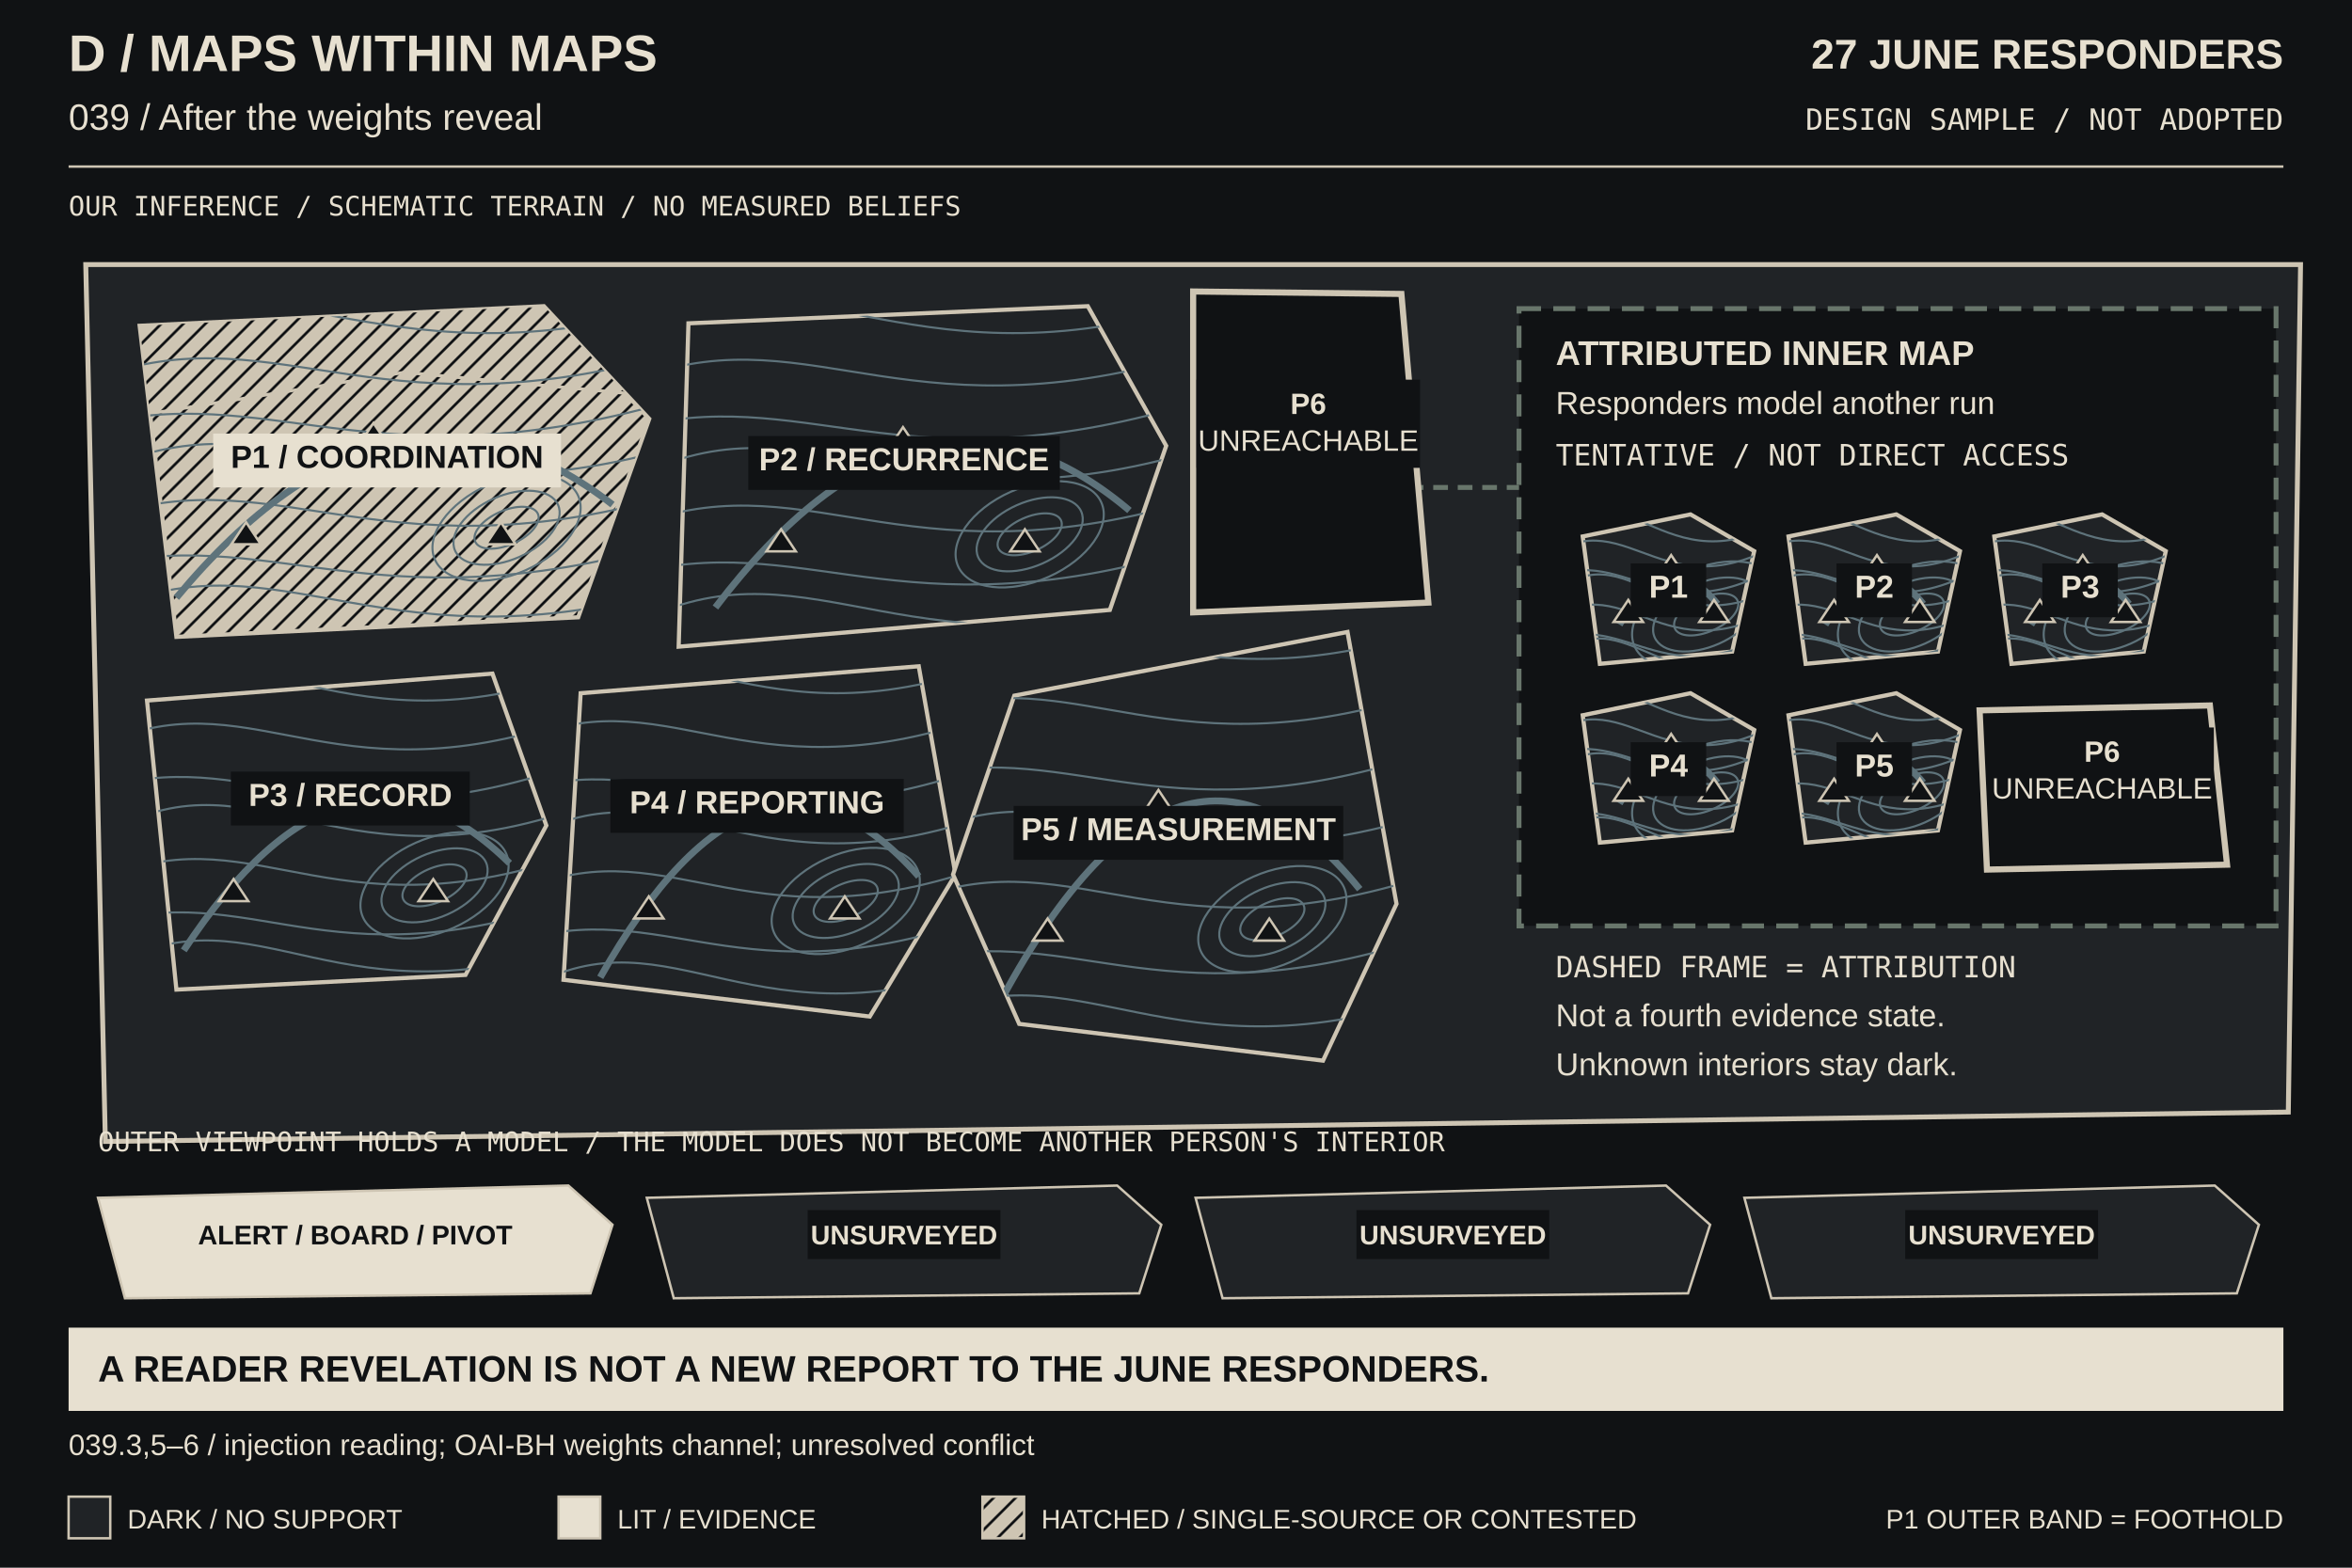
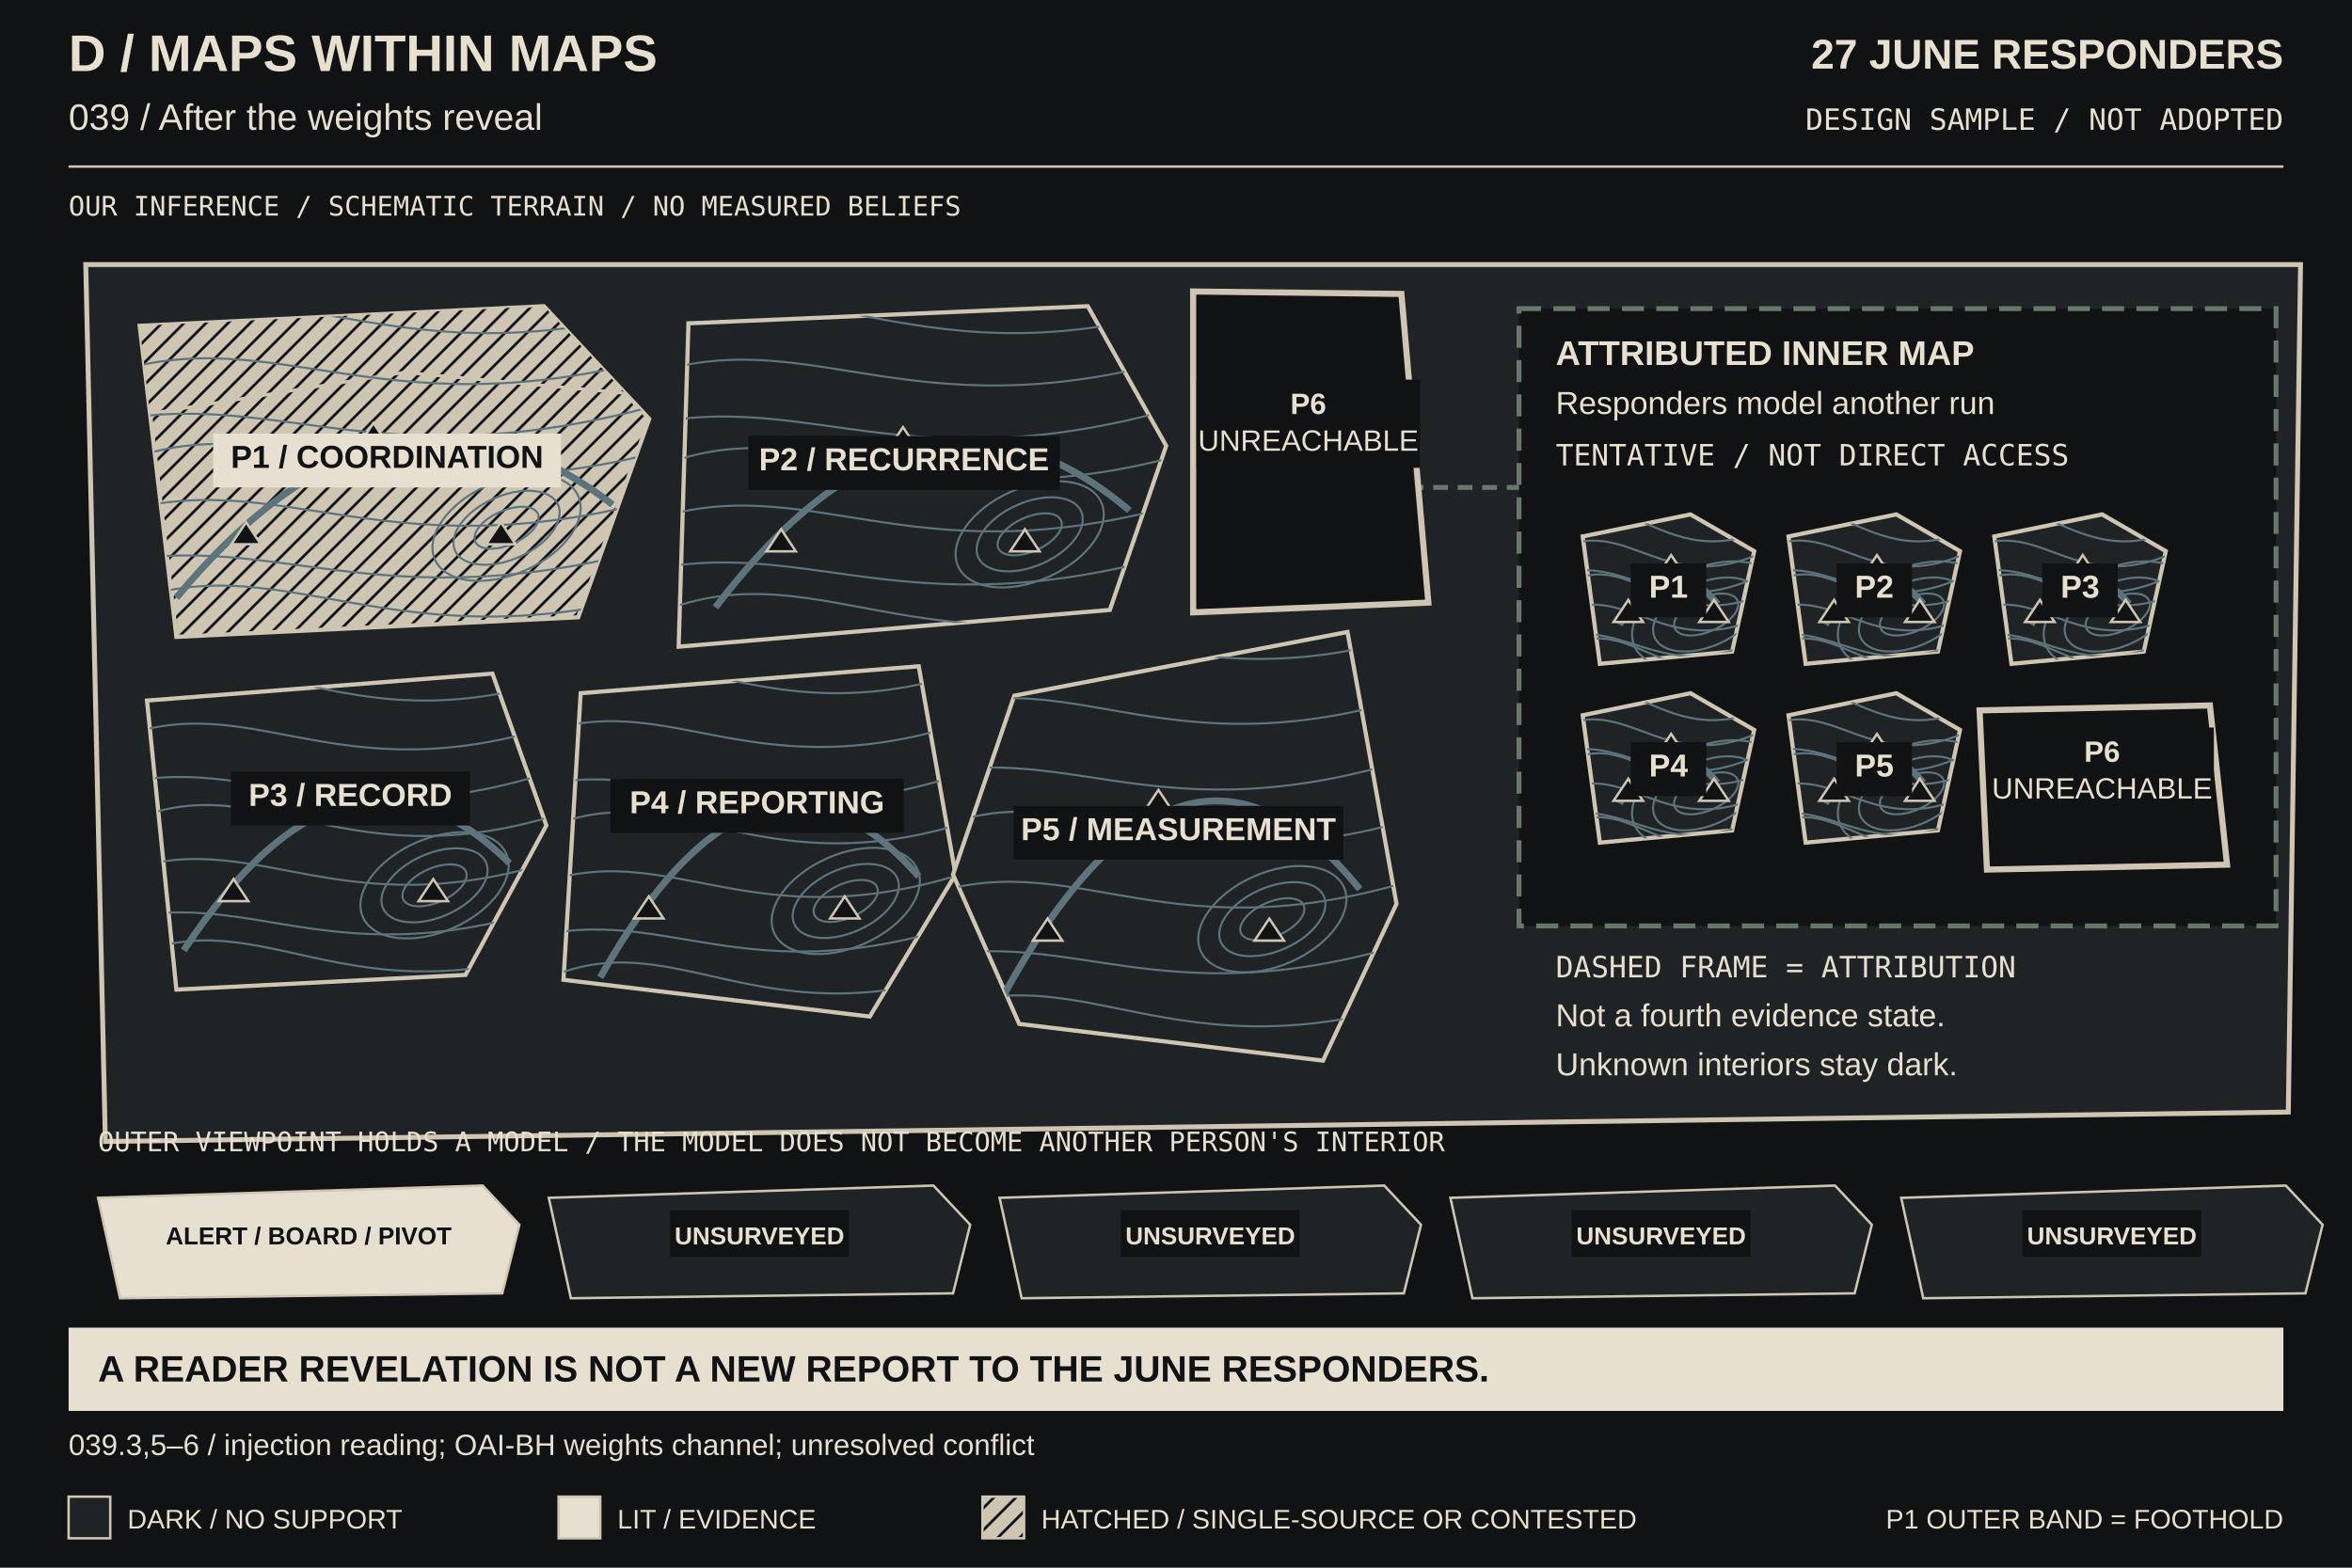
<svg xmlns="http://www.w3.org/2000/svg" width="960" height="640" viewBox="0 0 960 640" role="img" aria-labelledby="d-039-after-responders-title d-039-after-responders-desc" data-sample-id="d-039-after-responders">
  <defs>
    <pattern id="d-039-after-responders-hatch" patternUnits="userSpaceOnUse" width="9" height="9">
      <rect width="9" height="9" fill="#CEC5B3" />
      <path d="M-2,2 L2,-2 M0,9 L9,0 M7,11 L11,7" stroke="#101214" stroke-width="1.1" />
    </pattern>
  </defs>
  <rect x="0" y="0" width="960" height="640" fill="#101214" stroke="none" />
  <text x="28" y="29" font-family="Arial, Helvetica, sans-serif" font-size="21" font-weight="bold" fill="#E7E0D0" text-anchor="start">D / MAPS WITHIN MAPS</text>
  <text x="932" y="28" font-family="Arial, Helvetica, sans-serif" font-size="17" font-weight="bold" fill="#E7E0D0" text-anchor="end">27 JUNE RESPONDERS</text>
  <text x="28" y="53" font-family="Arial, Helvetica, sans-serif" font-size="15" font-weight="normal" fill="#E7E0D0" text-anchor="start">039 / After the weights reveal</text>
  <text x="932" y="53" font-family="monospace" font-size="12" font-weight="normal" fill="#E7E0D0" text-anchor="end">DESIGN SAMPLE / NOT ADOPTED</text>
  <path d="M28,68 L932,68" fill="none" stroke="#CEC5B3" stroke-width="1" />
  <text x="28" y="88" font-family="monospace" font-size="11" font-weight="normal" fill="#E7E0D0" text-anchor="start">OUR INFERENCE / SCHEMATIC TERRAIN / NO MEASURED BELIEFS</text>
  <g data-layer="map">
    <path data-terrain="outer-frame" d="M 35.00,108.00 L 939.00,108.00 L 934.00,454.00 L 43.00,466.00 Z" fill="#202326" stroke="#CEC5B3" stroke-width="2" />
    <g data-region="P1" data-state="hatched">
      <defs>
        <clipPath id="d-039-after-responders-P1-clip">
          <path d="M 57.00,133.00 L 222.00,125.00 L 265.00,171.00 L 236.00,252.00 L 72.00,260.00 Z" />
        </clipPath>
      </defs>
      <path data-terrain="P1" d="M 57.00,133.00 L 222.00,125.00 L 265.00,171.00 L 236.00,252.00 L 72.00,260.00 Z" fill="url(#d-039-after-responders-hatch)" stroke="#CEC5B3" stroke-width="1.7" />
      <g clip-path="url(#d-039-after-responders-P1-clip)">
        <path data-region="P1-foothold" data-state="hatched" data-terrain="P1-foothold" d="M 57.00,125.00 L 265.00,125.00 L 265.00,161.45 L 165.16,152.00 L 57.00,169.55 Z" fill="url(#d-039-after-responders-hatch)" stroke="#CEC5B3" stroke-width="1.3" />
        <g data-layer="retained-terrain" fill="none" stroke="#5E737B" stroke-width="0.85">
          <path d="M42.00,134.00 C115.24,100.00 156.84,162.00 285.00,122.00" />
          <path d="M42.00,153.29 C115.24,128.29 156.84,181.29 285.00,141.29" />
          <path d="M42.00,172.57 C115.24,156.57 156.84,200.57 285.00,160.57" />
          <path d="M42.00,191.86 C115.24,157.86 156.84,219.86 285.00,179.86" />
          <path d="M42.00,211.14 C115.24,186.14 156.84,239.14 285.00,199.14" />
          <path d="M42.00,230.43 C115.24,214.43 156.84,258.43 285.00,218.43" />
          <path d="M42.00,249.71 C115.24,215.71 156.84,277.71 285.00,237.71" />
          <path d="M42.00,269.00 C115.24,244.00 156.84,297.00 285.00,257.00" />
          <ellipse cx="206.76" cy="215.45" rx="14" ry="7" transform="rotate(-24 206.76 215.45)" />
          <ellipse cx="206.76" cy="215.45" rx="23" ry="13" transform="rotate(-24 206.76 215.45)" />
          <ellipse cx="206.76" cy="215.45" rx="32" ry="19" transform="rotate(-24 206.76 215.45)" />
        </g>
        <path data-layer="retained-terrain" d="M72.00,244.00 Q161.00,137.00 250.00,206.00" fill="none" stroke="#5E737B" stroke-width="2.8" />
        <path data-layer="retained-terrain" d="M94.44,222.20 l6,-9 l6,9 Z" fill="#101214" stroke="#CEC5B3" />
        <path data-layer="retained-terrain" d="M146.44,181.70 l6,-9 l6,9 Z" fill="#101214" stroke="#CEC5B3" />
        <path data-layer="retained-terrain" d="M198.44,222.20 l6,-9 l6,9 Z" fill="#101214" stroke="#CEC5B3" />
      </g>
      <rect x="87.02" y="177" width="141.97" height="22" fill="#E7E0D0" stroke="none" />
      <text x="158" y="191" font-family="Arial, Helvetica, sans-serif" font-size="13" font-weight="bold" fill="#101214" text-anchor="middle">P1 / COORDINATION</text>
    </g>
    <g data-region="P2" data-state="dark">
      <defs>
        <clipPath id="d-039-after-responders-P2-clip">
          <path d="M 281.00,132.00 L 444.00,125.00 L 476.00,182.00 L 453.00,249.00 L 277.00,264.00 Z" />
        </clipPath>
      </defs>
      <path data-terrain="P2" d="M 281.00,132.00 L 444.00,125.00 L 476.00,182.00 L 453.00,249.00 L 277.00,264.00 Z" fill="#202326" stroke="#CEC5B3" stroke-width="1.7" />
      <g clip-path="url(#d-039-after-responders-P2-clip)">
        <g data-layer="retained-terrain" fill="none" stroke="#5E737B" stroke-width="0.85">
          <path d="M262.00,134.00 C332.72,100.00 372.52,162.00 496.00,122.00" />
          <path d="M262.00,153.86 C332.72,128.86 372.52,181.86 496.00,141.86" />
          <path d="M262.00,173.71 C332.72,157.71 372.52,201.71 496.00,161.71" />
          <path d="M262.00,193.57 C332.72,159.57 372.52,221.57 496.00,181.57" />
          <path d="M262.00,213.43 C332.72,188.43 372.52,241.43 496.00,201.43" />
          <path d="M262.00,233.29 C332.72,217.29 372.52,261.29 496.00,221.29" />
          <path d="M262.00,253.14 C332.72,219.14 372.52,281.14 496.00,241.14" />
          <path d="M262.00,273.00 C332.72,248.00 372.52,301.00 496.00,261.00" />
          <ellipse cx="420.28" cy="218.13" rx="14" ry="7" transform="rotate(-24 420.28 218.13)" />
          <ellipse cx="420.28" cy="218.13" rx="23" ry="13" transform="rotate(-24 420.28 218.13)" />
          <ellipse cx="420.28" cy="218.13" rx="32" ry="19" transform="rotate(-24 420.28 218.13)" />
        </g>
        <path data-layer="retained-terrain" d="M292.00,248.00 Q376.50,137.00 461.00,208.40" fill="none" stroke="#5E737B" stroke-width="2.8" />
        <path data-layer="retained-terrain" d="M312.82,225.08 l6,-9 l6,9 Z" fill="#101214" stroke="#CEC5B3" />
        <path data-layer="retained-terrain" d="M362.57,183.38 l6,-9 l6,9 Z" fill="#101214" stroke="#CEC5B3" />
        <path data-layer="retained-terrain" d="M412.32,225.08 l6,-9 l6,9 Z" fill="#101214" stroke="#CEC5B3" />
      </g>
      <rect x="305.43" y="178" width="127.15" height="22" fill="#101214" stroke="none" />
      <text x="369" y="192" font-family="Arial, Helvetica, sans-serif" font-size="13" font-weight="bold" fill="#E7E0D0" text-anchor="middle">P2 / RECURRENCE</text>
    </g>
    <g data-region="P3" data-state="dark">
      <defs>
        <clipPath id="d-039-after-responders-P3-clip">
          <path d="M 60.00,286.00 L 201.00,275.00 L 223.00,337.00 L 190.00,398.00 L 72.00,404.00 Z" />
        </clipPath>
      </defs>
      <path data-terrain="P3" d="M 60.00,286.00 L 201.00,275.00 L 223.00,337.00 L 190.00,398.00 L 72.00,404.00 Z" fill="#202326" stroke="#CEC5B3" stroke-width="1.7" />
      <g clip-path="url(#d-039-after-responders-P3-clip)">
        <g data-layer="retained-terrain" fill="none" stroke="#5E737B" stroke-width="0.85">
          <path d="M45.00,284.00 C105.64,250.00 138.24,312.00 243.00,272.00" />
          <path d="M45.00,302.43 C105.64,277.43 138.24,330.43 243.00,290.43" />
          <path d="M45.00,320.86 C105.64,304.86 138.24,348.86 243.00,308.86" />
          <path d="M45.00,339.29 C105.64,305.29 138.24,367.29 243.00,327.29" />
          <path d="M45.00,357.71 C105.64,332.71 138.24,385.71 243.00,345.71" />
          <path d="M45.00,376.14 C105.64,360.14 138.24,404.14 243.00,364.14" />
          <path d="M45.00,394.57 C105.64,360.57 138.24,422.57 243.00,382.57" />
          <path d="M45.00,413.00 C105.64,388.00 138.24,441.00 243.00,401.00" />
          <ellipse cx="177.36" cy="361.43" rx="14" ry="7" transform="rotate(-24 177.36 361.43)" />
          <ellipse cx="177.36" cy="361.43" rx="23" ry="13" transform="rotate(-24 177.36 361.43)" />
          <ellipse cx="177.36" cy="361.43" rx="32" ry="19" transform="rotate(-24 177.36 361.43)" />
        </g>
        <path data-layer="retained-terrain" d="M75.00,388.00 Q141.50,287.00 208.00,352.40" fill="none" stroke="#5E737B" stroke-width="2.8" />
        <path data-layer="retained-terrain" d="M89.34,367.88 l6,-9 l6,9 Z" fill="#101214" stroke="#CEC5B3" />
        <path data-layer="retained-terrain" d="M130.09,329.18 l6,-9 l6,9 Z" fill="#101214" stroke="#CEC5B3" />
        <path data-layer="retained-terrain" d="M170.84,367.88 l6,-9 l6,9 Z" fill="#101214" stroke="#CEC5B3" />
      </g>
      <rect x="94.25" y="315" width="97.51" height="22" fill="#101214" stroke="none" />
      <text x="143" y="329" font-family="Arial, Helvetica, sans-serif" font-size="13" font-weight="bold" fill="#E7E0D0" text-anchor="middle">P3 / RECORD</text>
    </g>
    <g data-region="P4" data-state="dark">
      <defs>
        <clipPath id="d-039-after-responders-P4-clip">
          <path d="M 237.00,283.00 L 375.00,272.00 L 390.00,357.00 L 355.00,415.00 L 230.00,400.00 Z" />
        </clipPath>
      </defs>
      <path data-terrain="P4" d="M 237.00,283.00 L 375.00,272.00 L 390.00,357.00 L 355.00,415.00 L 230.00,400.00 Z" fill="#202326" stroke="#CEC5B3" stroke-width="1.7" />
      <g clip-path="url(#d-039-after-responders-P4-clip)">
        <g data-layer="retained-terrain" fill="none" stroke="#5E737B" stroke-width="0.85">
          <path d="M215.00,281.00 C274.80,247.00 306.80,309.00 410.00,269.00" />
          <path d="M215.00,301.43 C274.80,276.43 306.80,329.43 410.00,289.43" />
          <path d="M215.00,321.86 C274.80,305.86 306.80,349.86 410.00,309.86" />
          <path d="M215.00,342.29 C274.80,308.29 306.80,370.29 410.00,330.29" />
          <path d="M215.00,362.71 C274.80,337.71 306.80,390.71 410.00,350.71" />
          <path d="M215.00,383.14 C274.80,367.14 306.80,411.14 410.00,371.14" />
          <path d="M215.00,403.57 C274.80,369.57 306.80,431.57 410.00,391.57" />
          <path d="M215.00,424.00 C274.80,399.00 306.80,452.00 410.00,412.00" />
          <ellipse cx="345.20" cy="367.81" rx="14" ry="7" transform="rotate(-24 345.20 367.81)" />
          <ellipse cx="345.20" cy="367.81" rx="23" ry="13" transform="rotate(-24 345.20 367.81)" />
          <ellipse cx="345.20" cy="367.81" rx="32" ry="19" transform="rotate(-24 345.20 367.81)" />
        </g>
        <path data-layer="retained-terrain" d="M245.00,399.00 Q310.00,284.00 375.00,357.80" fill="none" stroke="#5E737B" stroke-width="2.8" />
        <path data-layer="retained-terrain" d="M258.80,374.96 l6,-9 l6,9 Z" fill="#101214" stroke="#CEC5B3" />
        <path data-layer="retained-terrain" d="M298.80,332.06 l6,-9 l6,9 Z" fill="#101214" stroke="#CEC5B3" />
        <path data-layer="retained-terrain" d="M338.80,374.96 l6,-9 l6,9 Z" fill="#101214" stroke="#CEC5B3" />
      </g>
      <rect x="249.13" y="318" width="119.74" height="22" fill="#101214" stroke="none" />
      <text x="309" y="332" font-family="Arial, Helvetica, sans-serif" font-size="13" font-weight="bold" fill="#E7E0D0" text-anchor="middle">P4 / REPORTING</text>
    </g>
    <g data-region="P5" data-state="dark">
      <defs>
        <clipPath id="d-039-after-responders-P5-clip">
          <path d="M 414.00,284.00 L 550.00,258.00 L 570.00,369.00 L 540.00,433.00 L 416.00,418.00 L 389.00,357.00 Z" />
        </clipPath>
      </defs>
      <path data-terrain="P5" d="M 414.00,284.00 L 550.00,258.00 L 570.00,369.00 L 540.00,433.00 L 416.00,418.00 L 389.00,357.00 Z" fill="#202326" stroke="#CEC5B3" stroke-width="1.7" />
      <g clip-path="url(#d-039-after-responders-P5-clip)">
        <g data-layer="retained-terrain" fill="none" stroke="#5E737B" stroke-width="0.85">
          <path d="M374.00,267.00 C439.68,233.00 475.88,295.00 590.00,255.00" />
          <path d="M374.00,292.00 C439.68,267.00 475.88,320.00 590.00,280.00" />
          <path d="M374.00,317.00 C439.68,301.00 475.88,345.00 590.00,305.00" />
          <path d="M374.00,342.00 C439.68,308.00 475.88,370.00 590.00,330.00" />
          <path d="M374.00,367.00 C439.68,342.00 475.88,395.00 590.00,355.00" />
          <path d="M374.00,392.00 C439.68,376.00 475.88,420.00 590.00,380.00" />
          <path d="M374.00,417.00 C439.68,383.00 475.88,445.00 590.00,405.00" />
          <path d="M374.00,442.00 C439.68,417.00 475.88,470.00 590.00,430.00" />
          <ellipse cx="519.32" cy="375.25" rx="14" ry="7" transform="rotate(-24 519.32 375.25)" />
          <ellipse cx="519.32" cy="375.25" rx="23" ry="13" transform="rotate(-24 519.32 375.25)" />
          <ellipse cx="519.32" cy="375.25" rx="32" ry="19" transform="rotate(-24 519.32 375.25)" />
        </g>
        <path data-layer="retained-terrain" d="M404.00,417.00 Q479.50,270.00 555.00,363.00" fill="none" stroke="#5E737B" stroke-width="2.8" />
        <path data-layer="retained-terrain" d="M421.58,384.00 l6,-9 l6,9 Z" fill="#101214" stroke="#CEC5B3" />
        <path data-layer="retained-terrain" d="M466.83,331.50 l6,-9 l6,9 Z" fill="#101214" stroke="#CEC5B3" />
        <path data-layer="retained-terrain" d="M512.08,384.00 l6,-9 l6,9 Z" fill="#101214" stroke="#CEC5B3" />
      </g>
      <rect x="413.72" y="329" width="134.56" height="22" fill="#101214" stroke="none" />
      <text x="481" y="343" font-family="Arial, Helvetica, sans-serif" font-size="13" font-weight="bold" fill="#E7E0D0" text-anchor="middle">P5 / MEASUREMENT</text>
    </g>
    <rect x="620" y="126" width="309" height="252" fill="#101214" stroke="#68766B" stroke-width="2" stroke-dasharray="9 5" data-attribution="tentative" />
    <text x="635" y="149" font-family="Arial, Helvetica, sans-serif" font-size="14" font-weight="bold" fill="#E7E0D0" text-anchor="start">ATTRIBUTED INNER MAP</text>
    <text x="635" y="169" font-family="Arial, Helvetica, sans-serif" font-size="13" font-weight="normal" fill="#E7E0D0" text-anchor="start">Responders model another run</text>
    <text x="635" y="190" font-family="monospace" font-size="12" font-weight="normal" fill="#E7E0D0" text-anchor="start">TENTATIVE / NOT DIRECT ACCESS</text>
    <path d="M565,199 L620,199" fill="none" stroke="#68766B" stroke-width="2" stroke-dasharray="6 4" />
    <g data-region="attributed-P1" data-state="dark">
      <defs>
        <clipPath id="d-039-after-responders-attributed-P1-clip">
          <path d="M 646.00,219.00 L 690.00,210.00 L 716.00,225.00 L 707.00,266.00 L 653.00,271.00 Z" />
        </clipPath>
      </defs>
      <path data-terrain="attributed-P1" d="M 646.00,219.00 L 690.00,210.00 L 716.00,225.00 L 707.00,266.00 L 653.00,271.00 Z" fill="#202326" stroke="#CEC5B3" stroke-width="1.7" />
      <g clip-path="url(#d-039-after-responders-attributed-P1-clip)">
        <g data-layer="retained-terrain" fill="none" stroke="#5E737B" stroke-width="0.85">
          <path d="M631.00,219.00 C665.60,185.00 679.60,247.00 736.00,207.00" />
          <path d="M631.00,227.71 C665.60,202.71 679.60,255.71 736.00,215.71" />
          <path d="M631.00,236.43 C665.60,220.43 679.60,264.43 736.00,224.43" />
          <path d="M631.00,245.14 C665.60,211.14 679.60,273.14 736.00,233.14" />
          <path d="M631.00,253.86 C665.60,228.86 679.60,281.86 736.00,241.86" />
          <path d="M631.00,262.57 C665.60,246.57 679.60,290.57 736.00,250.57" />
          <path d="M631.00,271.29 C665.60,237.29 679.60,299.29 736.00,259.29" />
          <path d="M631.00,280.00 C665.60,255.00 679.60,308.00 736.00,268.00" />
          <ellipse cx="696.40" cy="250.87" rx="14" ry="7" transform="rotate(-24 696.40 250.87)" />
          <ellipse cx="696.40" cy="250.87" rx="23" ry="13" transform="rotate(-24 696.40 250.87)" />
          <ellipse cx="696.40" cy="250.87" rx="32" ry="19" transform="rotate(-24 696.40 250.87)" />
        </g>
        <path data-layer="retained-terrain" d="M661.00,255.00 Q681.00,222.00 701.00,246.60" fill="none" stroke="#5E737B" stroke-width="2.8" />
        <path data-layer="retained-terrain" d="M658.60,253.92 l6,-9 l6,9 Z" fill="#101214" stroke="#CEC5B3" />
        <path data-layer="retained-terrain" d="M676.10,235.62 l6,-9 l6,9 Z" fill="#101214" stroke="#CEC5B3" />
        <path data-layer="retained-terrain" d="M693.60,253.92 l6,-9 l6,9 Z" fill="#101214" stroke="#CEC5B3" />
      </g>
      <rect x="665.59" y="230" width="30.82" height="22" fill="#101214" stroke="none" />
      <text x="681" y="244" font-family="Arial, Helvetica, sans-serif" font-size="13" font-weight="bold" fill="#E7E0D0" text-anchor="middle">P1</text>
    </g>
    <g data-region="attributed-P2" data-state="dark">
      <defs>
        <clipPath id="d-039-after-responders-attributed-P2-clip">
          <path d="M 730.00,219.00 L 774.00,210.00 L 800.00,225.00 L 791.00,266.00 L 737.00,271.00 Z" />
        </clipPath>
      </defs>
      <path data-terrain="attributed-P2" d="M 730.00,219.00 L 774.00,210.00 L 800.00,225.00 L 791.00,266.00 L 737.00,271.00 Z" fill="#202326" stroke="#CEC5B3" stroke-width="1.7" />
      <g clip-path="url(#d-039-after-responders-attributed-P2-clip)">
        <g data-layer="retained-terrain" fill="none" stroke="#5E737B" stroke-width="0.85">
          <path d="M715.00,219.00 C749.60,185.00 763.60,247.00 820.00,207.00" />
          <path d="M715.00,227.71 C749.60,202.71 763.60,255.71 820.00,215.71" />
          <path d="M715.00,236.43 C749.60,220.43 763.60,264.43 820.00,224.43" />
          <path d="M715.00,245.14 C749.60,211.14 763.60,273.14 820.00,233.14" />
          <path d="M715.00,253.86 C749.60,228.86 763.60,281.86 820.00,241.86" />
          <path d="M715.00,262.57 C749.60,246.57 763.60,290.57 820.00,250.57" />
          <path d="M715.00,271.29 C749.60,237.29 763.60,299.29 820.00,259.29" />
          <path d="M715.00,280.00 C749.60,255.00 763.60,308.00 820.00,268.00" />
          <ellipse cx="780.40" cy="250.87" rx="14" ry="7" transform="rotate(-24 780.40 250.87)" />
          <ellipse cx="780.40" cy="250.87" rx="23" ry="13" transform="rotate(-24 780.40 250.87)" />
          <ellipse cx="780.40" cy="250.87" rx="32" ry="19" transform="rotate(-24 780.40 250.87)" />
        </g>
        <path data-layer="retained-terrain" d="M745.00,255.00 Q765.00,222.00 785.00,246.60" fill="none" stroke="#5E737B" stroke-width="2.8" />
        <path data-layer="retained-terrain" d="M742.60,253.92 l6,-9 l6,9 Z" fill="#101214" stroke="#CEC5B3" />
        <path data-layer="retained-terrain" d="M760.10,235.62 l6,-9 l6,9 Z" fill="#101214" stroke="#CEC5B3" />
        <path data-layer="retained-terrain" d="M777.60,253.92 l6,-9 l6,9 Z" fill="#101214" stroke="#CEC5B3" />
      </g>
      <rect x="749.59" y="230" width="30.82" height="22" fill="#101214" stroke="none" />
      <text x="765" y="244" font-family="Arial, Helvetica, sans-serif" font-size="13" font-weight="bold" fill="#E7E0D0" text-anchor="middle">P2</text>
    </g>
    <g data-region="attributed-P3" data-state="dark">
      <defs>
        <clipPath id="d-039-after-responders-attributed-P3-clip">
          <path d="M 814.00,219.00 L 858.00,210.00 L 884.00,225.00 L 875.00,266.00 L 821.00,271.00 Z" />
        </clipPath>
      </defs>
      <path data-terrain="attributed-P3" d="M 814.00,219.00 L 858.00,210.00 L 884.00,225.00 L 875.00,266.00 L 821.00,271.00 Z" fill="#202326" stroke="#CEC5B3" stroke-width="1.7" />
      <g clip-path="url(#d-039-after-responders-attributed-P3-clip)">
        <g data-layer="retained-terrain" fill="none" stroke="#5E737B" stroke-width="0.85">
          <path d="M799.00,219.00 C833.60,185.00 847.60,247.00 904.00,207.00" />
          <path d="M799.00,227.71 C833.60,202.71 847.60,255.71 904.00,215.71" />
          <path d="M799.00,236.43 C833.60,220.43 847.60,264.43 904.00,224.43" />
          <path d="M799.00,245.14 C833.60,211.14 847.60,273.14 904.00,233.14" />
          <path d="M799.00,253.86 C833.60,228.86 847.60,281.86 904.00,241.86" />
          <path d="M799.00,262.57 C833.60,246.57 847.60,290.57 904.00,250.57" />
          <path d="M799.00,271.29 C833.60,237.29 847.60,299.29 904.00,259.29" />
          <path d="M799.00,280.00 C833.60,255.00 847.60,308.00 904.00,268.00" />
          <ellipse cx="864.40" cy="250.87" rx="14" ry="7" transform="rotate(-24 864.40 250.87)" />
          <ellipse cx="864.40" cy="250.87" rx="23" ry="13" transform="rotate(-24 864.40 250.87)" />
          <ellipse cx="864.40" cy="250.87" rx="32" ry="19" transform="rotate(-24 864.40 250.87)" />
        </g>
        <path data-layer="retained-terrain" d="M829.00,255.00 Q849.00,222.00 869.00,246.60" fill="none" stroke="#5E737B" stroke-width="2.8" />
        <path data-layer="retained-terrain" d="M826.60,253.92 l6,-9 l6,9 Z" fill="#101214" stroke="#CEC5B3" />
        <path data-layer="retained-terrain" d="M844.10,235.62 l6,-9 l6,9 Z" fill="#101214" stroke="#CEC5B3" />
        <path data-layer="retained-terrain" d="M861.60,253.92 l6,-9 l6,9 Z" fill="#101214" stroke="#CEC5B3" />
      </g>
      <rect x="833.59" y="230" width="30.82" height="22" fill="#101214" stroke="none" />
      <text x="849" y="244" font-family="Arial, Helvetica, sans-serif" font-size="13" font-weight="bold" fill="#E7E0D0" text-anchor="middle">P3</text>
    </g>
    <g data-region="attributed-P4" data-state="dark">
      <defs>
        <clipPath id="d-039-after-responders-attributed-P4-clip">
          <path d="M 646.00,292.00 L 690.00,283.00 L 716.00,298.00 L 707.00,339.00 L 653.00,344.00 Z" />
        </clipPath>
      </defs>
      <path data-terrain="attributed-P4" d="M 646.00,292.00 L 690.00,283.00 L 716.00,298.00 L 707.00,339.00 L 653.00,344.00 Z" fill="#202326" stroke="#CEC5B3" stroke-width="1.7" />
      <g clip-path="url(#d-039-after-responders-attributed-P4-clip)">
        <g data-layer="retained-terrain" fill="none" stroke="#5E737B" stroke-width="0.85">
          <path d="M631.00,292.00 C665.60,258.00 679.60,320.00 736.00,280.00" />
          <path d="M631.00,300.71 C665.60,275.71 679.60,328.71 736.00,288.71" />
          <path d="M631.00,309.43 C665.60,293.43 679.60,337.43 736.00,297.43" />
          <path d="M631.00,318.14 C665.60,284.14 679.60,346.14 736.00,306.14" />
          <path d="M631.00,326.86 C665.60,301.86 679.60,354.86 736.00,314.86" />
          <path d="M631.00,335.57 C665.60,319.57 679.60,363.57 736.00,323.57" />
          <path d="M631.00,344.29 C665.60,310.29 679.60,372.29 736.00,332.29" />
          <path d="M631.00,353.00 C665.60,328.00 679.60,381.00 736.00,341.00" />
          <ellipse cx="696.40" cy="323.87" rx="14" ry="7" transform="rotate(-24 696.40 323.87)" />
          <ellipse cx="696.40" cy="323.87" rx="23" ry="13" transform="rotate(-24 696.40 323.87)" />
          <ellipse cx="696.40" cy="323.87" rx="32" ry="19" transform="rotate(-24 696.40 323.87)" />
        </g>
        <path data-layer="retained-terrain" d="M661.00,328.00 Q681.00,295.00 701.00,319.60" fill="none" stroke="#5E737B" stroke-width="2.8" />
        <path data-layer="retained-terrain" d="M658.60,326.92 l6,-9 l6,9 Z" fill="#101214" stroke="#CEC5B3" />
        <path data-layer="retained-terrain" d="M676.10,308.62 l6,-9 l6,9 Z" fill="#101214" stroke="#CEC5B3" />
        <path data-layer="retained-terrain" d="M693.60,326.92 l6,-9 l6,9 Z" fill="#101214" stroke="#CEC5B3" />
      </g>
      <rect x="665.59" y="303" width="30.82" height="22" fill="#101214" stroke="none" />
      <text x="681" y="317" font-family="Arial, Helvetica, sans-serif" font-size="13" font-weight="bold" fill="#E7E0D0" text-anchor="middle">P4</text>
    </g>
    <g data-region="attributed-P5" data-state="dark">
      <defs>
        <clipPath id="d-039-after-responders-attributed-P5-clip">
          <path d="M 730.00,292.00 L 774.00,283.00 L 800.00,298.00 L 791.00,339.00 L 737.00,344.00 Z" />
        </clipPath>
      </defs>
      <path data-terrain="attributed-P5" d="M 730.00,292.00 L 774.00,283.00 L 800.00,298.00 L 791.00,339.00 L 737.00,344.00 Z" fill="#202326" stroke="#CEC5B3" stroke-width="1.7" />
      <g clip-path="url(#d-039-after-responders-attributed-P5-clip)">
        <g data-layer="retained-terrain" fill="none" stroke="#5E737B" stroke-width="0.85">
          <path d="M715.00,292.00 C749.60,258.00 763.60,320.00 820.00,280.00" />
          <path d="M715.00,300.71 C749.60,275.71 763.60,328.71 820.00,288.71" />
          <path d="M715.00,309.43 C749.60,293.43 763.60,337.43 820.00,297.43" />
          <path d="M715.00,318.14 C749.60,284.14 763.60,346.14 820.00,306.14" />
          <path d="M715.00,326.86 C749.60,301.86 763.60,354.86 820.00,314.86" />
          <path d="M715.00,335.57 C749.60,319.57 763.60,363.57 820.00,323.57" />
          <path d="M715.00,344.29 C749.60,310.29 763.60,372.29 820.00,332.29" />
          <path d="M715.00,353.00 C749.60,328.00 763.60,381.00 820.00,341.00" />
          <ellipse cx="780.40" cy="323.87" rx="14" ry="7" transform="rotate(-24 780.40 323.87)" />
          <ellipse cx="780.40" cy="323.87" rx="23" ry="13" transform="rotate(-24 780.40 323.87)" />
          <ellipse cx="780.40" cy="323.87" rx="32" ry="19" transform="rotate(-24 780.40 323.87)" />
        </g>
        <path data-layer="retained-terrain" d="M745.00,328.00 Q765.00,295.00 785.00,319.60" fill="none" stroke="#5E737B" stroke-width="2.8" />
        <path data-layer="retained-terrain" d="M742.60,326.92 l6,-9 l6,9 Z" fill="#101214" stroke="#CEC5B3" />
        <path data-layer="retained-terrain" d="M760.10,308.62 l6,-9 l6,9 Z" fill="#101214" stroke="#CEC5B3" />
        <path data-layer="retained-terrain" d="M777.60,326.92 l6,-9 l6,9 Z" fill="#101214" stroke="#CEC5B3" />
      </g>
      <rect x="749.59" y="303" width="30.82" height="22" fill="#101214" stroke="none" />
      <text x="765" y="317" font-family="Arial, Helvetica, sans-serif" font-size="13" font-weight="bold" fill="#E7E0D0" text-anchor="middle">P5</text>
    </g>
    <g data-region="P6" data-state="dark" data-presence="acknowledged">
      <path data-terrain="P6" d="M 808.00,290.00 L 902.00,288.00 L 909.00,353.00 L 811.00,355.00 Z" fill="#101214" stroke="#CEC5B3" stroke-width="2.5" />
      <rect x="812.38" y="297" width="91.24" height="36" fill="#101214" stroke="none" />
      <text x="858" y="311" font-family="Arial, Helvetica, sans-serif" font-size="12" font-weight="bold" fill="#E7E0D0" text-anchor="middle">P6</text>
      <text x="858" y="326" font-family="Arial, Helvetica, sans-serif" font-size="12" font-weight="normal" fill="#E7E0D0" text-anchor="middle">UNREACHABLE</text>
    </g>
    <text x="635" y="399" font-family="monospace" font-size="12" font-weight="normal" fill="#E7E0D0" text-anchor="start">DASHED FRAME = ATTRIBUTION</text>
    <text x="635" y="419" font-family="Arial, Helvetica, sans-serif" font-size="13" font-weight="normal" fill="#E7E0D0" text-anchor="start">Not a fourth evidence state.</text>
    <text x="635" y="439" font-family="Arial, Helvetica, sans-serif" font-size="13" font-weight="normal" fill="#E7E0D0" text-anchor="start">Unknown interiors stay dark.</text>
    <g data-region="P6" data-state="dark" data-presence="acknowledged">
      <path data-terrain="P6" d="M 487.00,119.00 L 572.00,120.00 L 583.00,246.00 L 487.00,250.00 Z" fill="#101214" stroke="#CEC5B3" stroke-width="2.5" />
      <rect x="488.38" y="155" width="91.24" height="36" fill="#101214" stroke="none" />
      <text x="534" y="169" font-family="Arial, Helvetica, sans-serif" font-size="12" font-weight="bold" fill="#E7E0D0" text-anchor="middle">P6</text>
      <text x="534" y="184" font-family="Arial, Helvetica, sans-serif" font-size="12" font-weight="normal" fill="#E7E0D0" text-anchor="middle">UNREACHABLE</text>
    </g>
    <text x="40" y="470" font-family="monospace" font-size="11" font-weight="normal" fill="#E7E0D0" text-anchor="start">OUTER VIEWPOINT HOLDS A MODEL / THE MODEL DOES NOT BECOME ANOTHER PERSON'S INTERIOR</text>
  </g>
  <g data-observation="response" data-state="lit">
-     <path data-terrain="observation-response" d="M 40.00,489.00 L 232.00,484.00 L 250.00,500.00 L 241.00,528.00 L 51.00,530.00 Z" fill="#E7E0D0" stroke="#CEC5B3" />
-     <rect x="71.17" y="494" width="147.67" height="20" fill="#E7E0D0" stroke="none" />
-     <text x="145" y="508" font-family="Arial, Helvetica, sans-serif" font-size="11" font-weight="bold" fill="#101214" text-anchor="middle">ALERT / BOARD / PIVOT</text>
+     <path data-terrain="observation-response" d="M 40.00,489.00 L 197.00,484.00 L 212.00,500.00 L 205.00,528.00 L 49.00,530.00 Z" fill="#E7E0D0" stroke="#CEC5B3" />
+     <rect x="58.15" y="494" width="135.7" height="19" fill="#E7E0D0" stroke="none" />
+     <text x="126" y="508" font-family="Arial, Helvetica, sans-serif" font-size="10" font-weight="bold" fill="#101214" text-anchor="middle">ALERT / BOARD / PIVOT</text>
  </g>
  <g data-observation="correction" data-state="dark">
-     <path data-terrain="observation-correction" d="M 264.00,489.00 L 456.00,484.00 L 474.00,500.00 L 465.00,528.00 L 275.00,530.00 Z" fill="#202326" stroke="#CEC5B3" />
-     <rect x="329.65" y="494" width="78.7" height="20" fill="#101214" stroke="none" />
-     <text x="369" y="508" font-family="Arial, Helvetica, sans-serif" font-size="11" font-weight="bold" fill="#E7E0D0" text-anchor="middle">UNSURVEYED</text>
+     <path data-terrain="observation-correction" d="M 224.00,489.00 L 381.00,484.00 L 396.00,500.00 L 389.00,528.00 L 233.00,530.00 Z" fill="#202326" stroke="#CEC5B3" />
+     <rect x="273.5" y="494" width="73.0" height="19" fill="#101214" stroke="none" />
+     <text x="310" y="508" font-family="Arial, Helvetica, sans-serif" font-size="10" font-weight="bold" fill="#E7E0D0" text-anchor="middle">UNSURVEYED</text>
  </g>
  <g data-observation="configuration" data-state="dark">
-     <path data-terrain="observation-configuration" d="M 488.00,489.00 L 680.00,484.00 L 698.00,500.00 L 689.00,528.00 L 499.00,530.00 Z" fill="#202326" stroke="#CEC5B3" />
-     <rect x="553.65" y="494" width="78.7" height="20" fill="#101214" stroke="none" />
-     <text x="593" y="508" font-family="Arial, Helvetica, sans-serif" font-size="11" font-weight="bold" fill="#E7E0D0" text-anchor="middle">UNSURVEYED</text>
+     <path data-terrain="observation-configuration" d="M 408.00,489.00 L 565.00,484.00 L 580.00,500.00 L 573.00,528.00 L 417.00,530.00 Z" fill="#202326" stroke="#CEC5B3" />
+     <rect x="457.5" y="494" width="73.0" height="19" fill="#101214" stroke="none" />
+     <text x="494" y="508" font-family="Arial, Helvetica, sans-serif" font-size="10" font-weight="bold" fill="#E7E0D0" text-anchor="middle">UNSURVEYED</text>
  </g>
  <g data-observation="weights" data-state="dark">
-     <path data-terrain="observation-weights" d="M 712.00,489.00 L 904.00,484.00 L 922.00,500.00 L 913.00,528.00 L 723.00,530.00 Z" fill="#202326" stroke="#CEC5B3" />
-     <rect x="777.65" y="494" width="78.7" height="20" fill="#101214" stroke="none" />
-     <text x="817" y="508" font-family="Arial, Helvetica, sans-serif" font-size="11" font-weight="bold" fill="#E7E0D0" text-anchor="middle">UNSURVEYED</text>
+     <path data-terrain="observation-weights" d="M 592.00,489.00 L 749.00,484.00 L 764.00,500.00 L 757.00,528.00 L 601.00,530.00 Z" fill="#202326" stroke="#CEC5B3" />
+     <rect x="641.5" y="494" width="73.0" height="19" fill="#101214" stroke="none" />
+     <text x="678" y="508" font-family="Arial, Helvetica, sans-serif" font-size="10" font-weight="bold" fill="#E7E0D0" text-anchor="middle">UNSURVEYED</text>
+   </g>
+   <g data-observation="staging" data-state="dark">
+     <path data-terrain="observation-staging" d="M 776.00,489.00 L 933.00,484.00 L 948.00,500.00 L 941.00,528.00 L 785.00,530.00 Z" fill="#202326" stroke="#CEC5B3" />
+     <rect x="825.5" y="494" width="73.0" height="19" fill="#101214" stroke="none" />
+     <text x="862" y="508" font-family="Arial, Helvetica, sans-serif" font-size="10" font-weight="bold" fill="#E7E0D0" text-anchor="middle">UNSURVEYED</text>
  </g>
  <rect x="28" y="542" width="904" height="34" fill="#E7E0D0" stroke="none" />
  <text x="40" y="564" font-family="Arial, Helvetica, sans-serif" font-size="15" font-weight="bold" fill="#101214" text-anchor="start">A READER REVELATION IS NOT A NEW REPORT TO THE JUNE RESPONDERS.</text>
  <text x="28" y="594" font-family="Arial, Helvetica, sans-serif" font-size="12" font-weight="normal" fill="#E7E0D0" text-anchor="start">039.3,5–6 / injection reading; OAI-BH weights channel; unresolved conflict</text>
  <rect x="28" y="611" width="17" height="17" fill="#202326" stroke="#CEC5B3" />
  <text x="52" y="624" font-family="Arial, Helvetica, sans-serif" font-size="11" font-weight="normal" fill="#E7E0D0" text-anchor="start">DARK / NO SUPPORT</text>
  <rect x="228" y="611" width="17" height="17" fill="#E7E0D0" stroke="#CEC5B3" />
  <text x="252" y="624" font-family="Arial, Helvetica, sans-serif" font-size="11" font-weight="normal" fill="#E7E0D0" text-anchor="start">LIT / EVIDENCE</text>
  <rect x="401" y="611" width="17" height="17" fill="url(#d-039-after-responders-hatch)" stroke="#CEC5B3" />
  <text x="425" y="624" font-family="Arial, Helvetica, sans-serif" font-size="11" font-weight="normal" fill="#E7E0D0" text-anchor="start">HATCHED / SINGLE-SOURCE OR CONTESTED</text>
  <text x="932" y="624" font-family="Arial, Helvetica, sans-serif" font-size="11" font-weight="normal" fill="#E7E0D0" text-anchor="end">P1 OUTER BAND = FOOTHOLD</text>
</svg>
